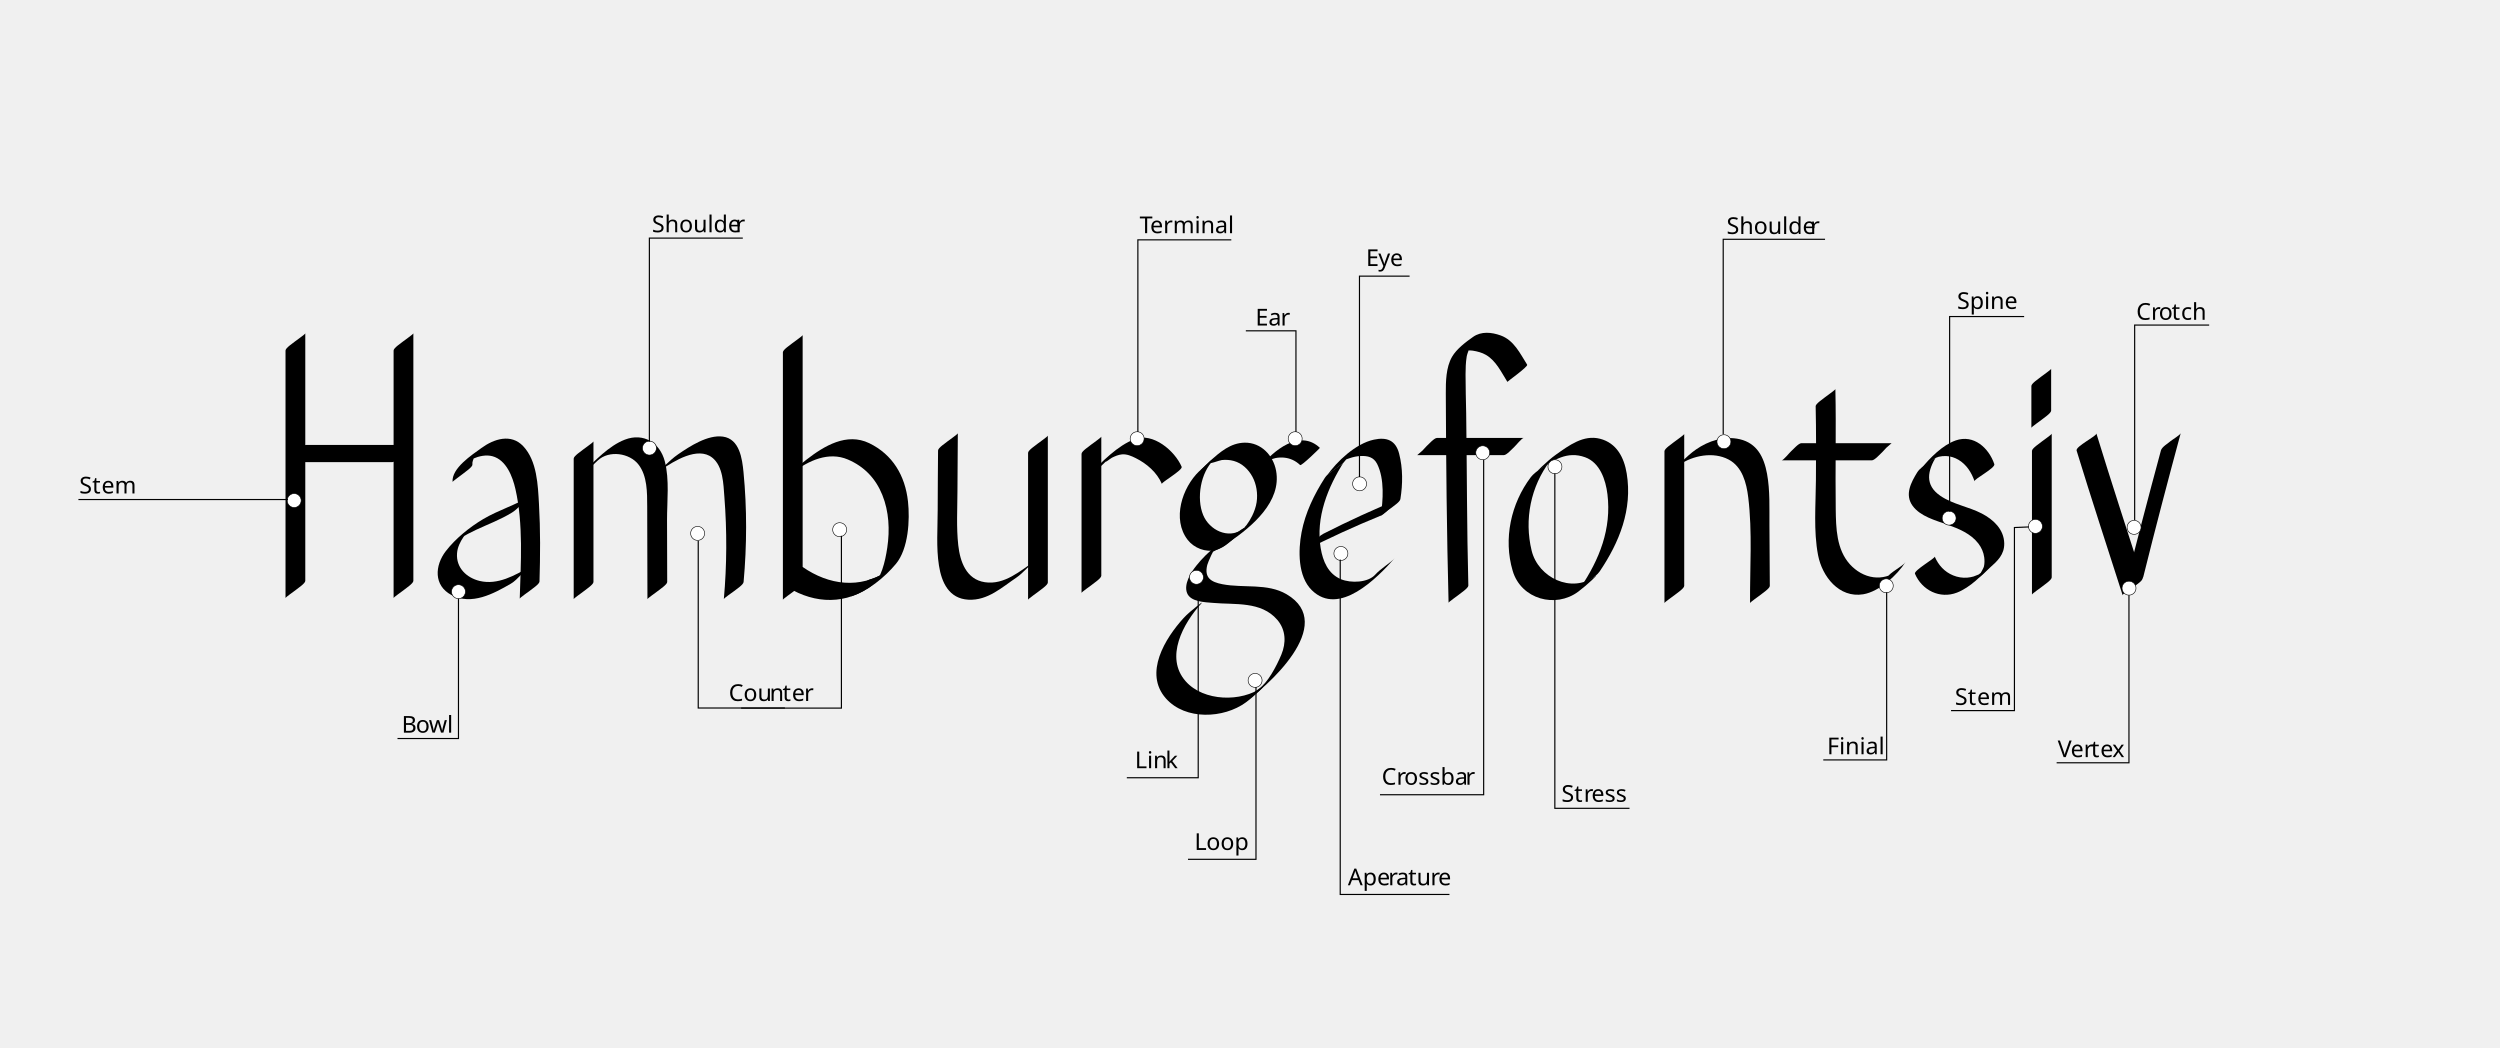
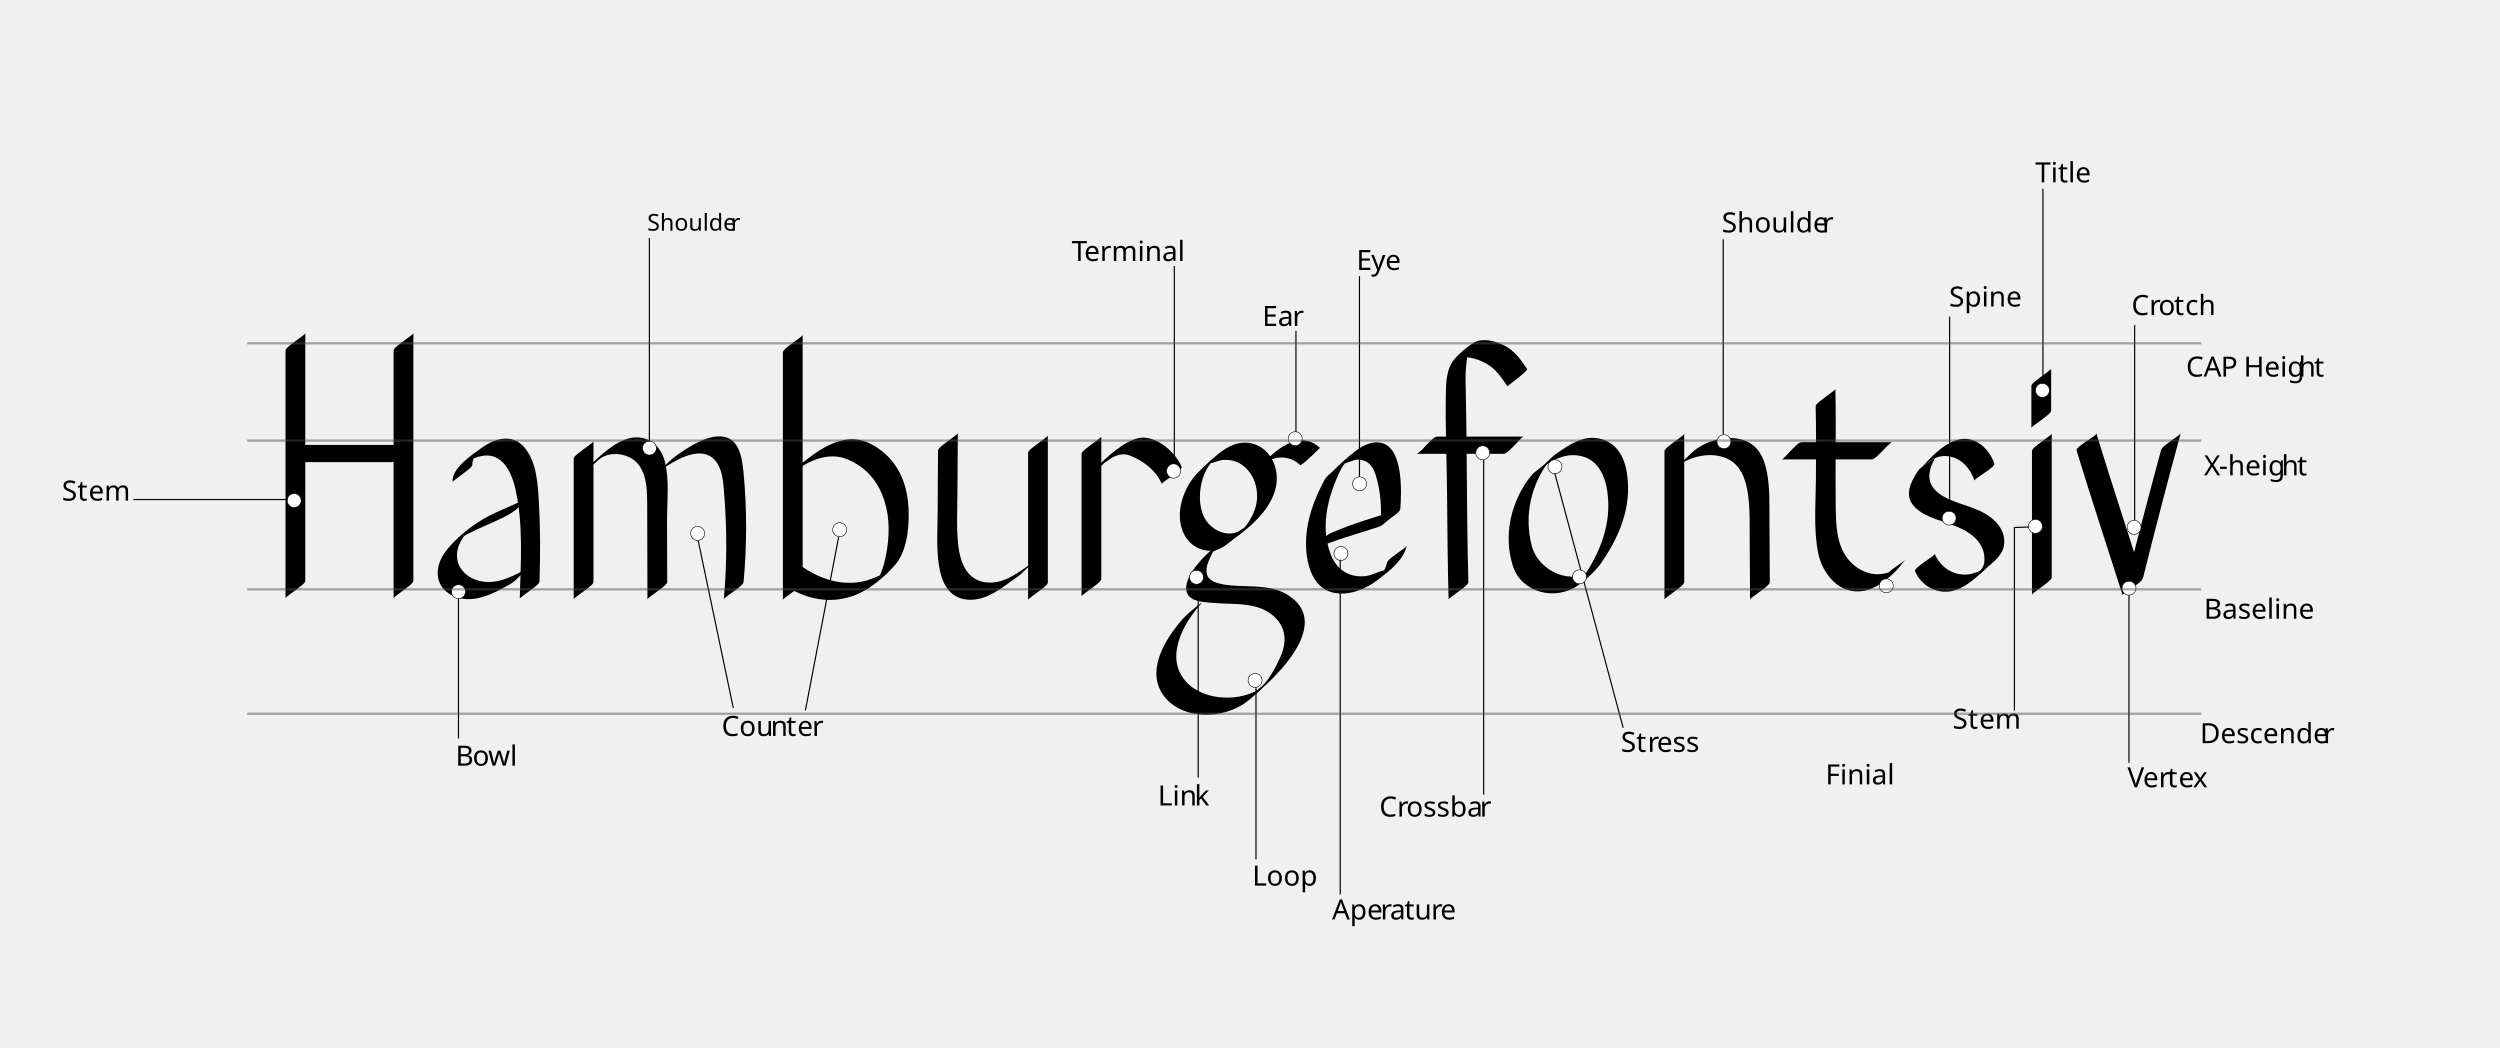
<svg xmlns="http://www.w3.org/2000/svg" viewBox="0 0 1074 450">
  <defs>
    <style>
      .cls-1 {
-         letter-spacing: -.01em;
-       }
- 
-       .cls-2 {
+         font-size: 10px;
+       }
+ 
+       .cls-1, .cls-2 {
        font-family: BasicSans-Regular, 'Basic Sans';
-         font-size: 10px;
      }

      .cls-3 {
        letter-spacing: -.02em;
      }

      .cls-4 {
        letter-spacing: 0em;
      }

      .cls-5 {
-         letter-spacing: -.02em;
+         letter-spacing: -.03em;
      }

      .cls-6 {
+         letter-spacing: 0em;
+       }
+ 
+       .cls-7 {
        fill: #fff;
        stroke-width: .25px;
      }

-       .cls-6, .cls-7 {
+       .cls-7, .cls-8, .cls-9 {
+         stroke-miterlimit: 10;
+       }
+ 
+       .cls-7, .cls-9 {
        stroke: #000;
-         stroke-miterlimit: 10;
      }

      .cls-8 {
+         opacity: .48;
+         stroke: #4d4d4d;
+       }
+ 
+       .cls-8, .cls-9 {
+         fill: none;
+       }
+ 
+       .cls-10 {
+         letter-spacing: -.09em;
+       }
+ 
+       .cls-11 {
+         letter-spacing: 0em;
+       }
+ 
+       .cls-12 {
        letter-spacing: -.03em;
      }

+       .cls-13 {
+         letter-spacing: 0em;
+       }
+ 
+       .cls-14 {
+         letter-spacing: -.06em;
+       }
+ 
+       .cls-15 {
+         letter-spacing: 0em;
+       }
+ 
+       .cls-16 {
+         letter-spacing: -.02em;
+       }
+ 
+       .cls-2 {
+         font-size: 12px;
+       }
+ 
+       .cls-17 {
+         letter-spacing: -.05em;
+       }
+ 
+       .cls-18 {
+         letter-spacing: -.02em;
+       }
+ 
+       .cls-19 {
+         letter-spacing: 0em;
+       }
+ 
+       .cls-20 {
+         letter-spacing: -.02em;
+       }
+ 
+       .cls-21 {
+         letter-spacing: -.02em;
+       }
+ 
+       .cls-22 {
+         letter-spacing: 0em;
+       }
+ 
+       .cls-23 {
+         letter-spacing: -.01em;
+       }
+ 
+       .cls-24 {
+         letter-spacing: -.02em;
+       }
+ 
+       .cls-25 {
+         letter-spacing: -.02em;
+       }
+ 
      .cls-9 {
-         letter-spacing: -.09em;
-       }
- 
-       .cls-10 {
-         letter-spacing: -.02em;
-       }
- 
-       .cls-11 {
-         letter-spacing: -.05em;
-       }
- 
-       .cls-12 {
-         letter-spacing: -.02em;
-       }
- 
-       .cls-13 {
-         letter-spacing: 0em;
-       }
- 
-       .cls-14 {
-         letter-spacing: -.02em;
-       }
- 
-       .cls-15 {
-         letter-spacing: 0em;
-       }
- 
-       .cls-16 {
-         letter-spacing: 0em;
-       }
- 
-       .cls-17 {
-         letter-spacing: 0em;
-       }
- 
-       .cls-7 {
-         fill: none;
        stroke-width: .5px;
      }
    </style>
  </defs>
  <g id="Layer_2" data-name="Layer 2">
    <g>
      <g>
        <path d="m122.66,150.59c0,35.44,0,70.89,0,106.33,0-.36,3.96-3.07,4.43-3.48.76-.66,4.06-2.77,4.06-3.9,0-35.44,0-70.89,0-106.33,0,.36-3.96,3.07-4.43,3.48-.76.66-4.06,2.77-4.06,3.9h0Z" />
        <path d="m122.91,198.52h45.68c1.21,0,3.56-2.72,4.43-3.48.65-.57,3.33-3.9,4.06-3.9h-45.68c-1.21,0-3.56,2.72-4.43,3.48-.65.57-3.33,3.9-4.06,3.9h0Z" />
        <path d="m169.09,150.59c0,35.44,0,70.89,0,106.33,0-.36,3.96-3.07,4.43-3.48.76-.66,4.06-2.77,4.06-3.9,0-35.44,0-70.89,0-106.33,0,.36-3.96,3.07-4.43,3.48-.76.66-4.06,2.77-4.06,3.9h0Z" />
      </g>
      <g>
        <path d="m202.94,199.67c-.14-1.58.48-2.19.88-3.68,1.43-1.92.54-1.21-2.68,2.12.67-.39,1.37-.75,2.08-1.06,2.55-1.1,5.61-1.8,8.36-1.05,5.95,1.63,8.63,8.76,9.85,14.11,3.43,15.07,2.3,31.76,1.85,47.08.01-.4,3.94-3.05,4.43-3.48.79-.69,4.03-2.73,4.06-3.9.33-11.05.41-22.14-.22-33.18-.47-8.18-.8-18.62-6.79-24.96-5.21-5.51-12.53-3.14-17.93.79-4.04,2.93-12.91,8.69-12.4,14.58-.02-.25,4.01-3.11,4.43-3.48.68-.59,4.15-2.89,4.06-3.9h0Z" />
        <path d="m228.1,212.94c-6.52,4.04-13.97,6.17-20.55,10.08-5.81,3.45-11.88,8.36-16.02,13.73-4.78,6.19-5.31,14.82,2.44,18.88,8.65,4.53,18-.54,25.53-4.9,2.88-1.67,5.99-6.02,8.09-7.23-6.44,3.72-13.79,7.92-21.5,6.08-5.67-1.35-10.19-5.7-9.75-11.81.1-1.43.41-2.55.97-3.86.49-1.11,1.08-2.17,1.77-3.17,1.12-1.33.95-1.35-.49-.09-1.74,1.26-1.63,1.23.34-.1.7-.43,1.41-.83,2.13-1.22,1.09-.59,2.21-1.13,3.34-1.66,5.24-2.46,10.67-4.45,15.61-7.51,2.84-1.76,6-5.93,8.09-7.23h0Z" />
      </g>
      <g>
        <path d="m246.46,197.02v60.38c0-.36,3.96-3.07,4.43-3.48.76-.66,4.06-2.77,4.06-3.9v-60.38c0,.36-3.96,3.07-4.43,3.48-.76.66-4.06,2.77-4.06,3.9h0Z" />
        <path d="m256.8,197.83c4.86-4.56,13.67-3.2,17.49,1.73s3.73,12.02,3.75,18.16c.04,13.23.06,26.45.1,39.68,0-.36,3.96-3.07,4.43-3.48.76-.66,4.06-2.77,4.06-3.9-.02-8.87-.05-17.74-.07-26.62-.02-8.12,1.11-17.33-.97-25.25s-9.11-12.39-17.17-9.27c-6.85,2.65-12.65,8.95-17.89,13.87-1.39,1.31-1.2,1.29.26.3,2.16-1.46,4.11-3.44,6-5.22h0Z" />
        <path d="m284.16,201.75c5.35-3.67,15.57-10.08,21.8-5.16,4.73,3.74,4.8,11.39,5.23,16.84,1.15,14.61,1.08,29.38-.23,43.97.04-.49,3.89-3.01,4.43-3.48.86-.74,3.95-2.66,4.06-3.9,1.41-15.63,1.48-31.54-.04-47.17-.56-5.77-1.69-14.29-8.83-15.28-6.5-.9-14.21,4.13-19.26,7.6-2.1,1.44-4.02,3.24-5.87,4.97-.39.36-2.95,2.77-1.27,1.61h0Z" />
      </g>
      <g>
        <path d="m336.33,151.34v106.33c0-.36,3.96-3.07,4.43-3.48.76-.66,4.06-2.77,4.06-3.9v-106.33c0,.36-3.96,3.07-4.43,3.48-.76.66-4.06,2.77-4.06,3.9h0Z" />
        <path d="m340.74,202.96c6.57-5.09,15.25-9.08,23.49-5.56,7.06,3.01,11.96,8.15,14.82,15.24s3.26,15,2.12,22.66c-.47,3.13-1.1,6.31-2.13,9.31-.19.55-1.48,3.82-1.63,3.63,2.09-1.73,2.17-2,.24-.81-1.24.63-2.54,1.12-3.89,1.48-1.55.46-3.23,2.44-4.43,3.48-.99.86-2.87,3.55-4.06,3.9,7.38-2.17,14.74-8.19,19.62-14.05,5.39-6.48,6.05-18.91,5.18-26.81-1.21-11.05-6.56-20.15-16.65-25.04-9.69-4.69-19.38,1.2-26.94,7.06-2.05,1.59-4.27,3.28-6,5.22-1.07,1.2-1.48,1.65.26.3h0Z" />
        <path d="m336.36,250.97c11.39,7.9,24.87,9.45,36.7,1.64,2.8-1.85,6.01-5.86,8.09-7.23-11.76,7.76-25.07,6-36.3-1.79-1.08-.75-8.08,7.66-8.49,7.38h0Z" />
      </g>
      <g>
        <path d="m402.99,193.52c-.06,8.54-.15,17.08-.16,25.63-.01,7.78-.67,16.07.54,23.78,1.14,7.31,4.32,14.25,12.64,14.7s14.47-5.35,20.71-9.55c2.78-1.87,6.02-5.84,8.09-7.23-6.48,4.36-13.28,10.54-21.71,9.27-7.98-1.2-10.64-8.81-11.43-15.9-.85-7.64-.37-15.61-.35-23.29.02-8.26.11-16.52.16-24.79,0,.37-3.95,3.06-4.43,3.48-.77.67-4.05,2.76-4.06,3.9h0Z" />
        <path d="m441.66,194.54v63.1c0-.36,3.96-3.07,4.43-3.48.76-.66,4.06-2.77,4.06-3.9v-63.1c0,.36-3.96,3.07-4.43,3.48-.76.66-4.06,2.77-4.06,3.9h0Z" />
      </g>
      <g>
-         <path d="m464.63,194.97v59.74c0-.36,3.96-3.07,4.43-3.48.76-.66,4.06-2.77,4.06-3.9v-59.74c0,.36-3.96,3.07-4.43,3.48-.76.66-4.06,2.77-4.06,3.9h0Z" />
+         <path d="m464.63,194.97v61.16c0-.36,3.96-3.07,4.43-3.48.76-.66,4.06-2.77,4.06-3.9v-61.16c0,.36-3.96,3.07-4.43,3.48-.76.66-4.06,2.77-4.06,3.9h0Z" />
        <path d="m475.41,197.9c-1.54,1.6,1.72-.98,2.29-1.27,1.32-.66,2.81-1.29,4.29-1.43,2.09-.19,4.09.7,5.92,1.61,4.75,2.37,9.13,6.15,11.24,11.09-.29-.68,9.1-5.97,8.49-7.38-2.94-6.85-12.31-14.83-20.13-11.89-7.41,2.78-14.25,9.84-19.62,15.43-1.5,1.56,1.61-.9,1.78-1.03,1.98-1.6,3.97-3.28,5.74-5.12h0Z" />
      </g>
      <g>
        <path d="m515.18,202.43c-7.29,7-11.82,20.64-4.94,29.51,2.73,3.51,7.7,5.46,12.07,4.35,4.13-1.04,7.59-4.96,10.61-7.72.31-.28,3.09-2.51,1.27-1.61-2.09,1.03-4.17,3.41-5.87,4.97l-.89.82c2.12-1.76,4.23-3.53,6.35-5.29-6.26,4.2-14.22.27-16.9-6.2-2.98-7.19-1.11-18.28,4.58-23.74,1.37-1.32,1.2-1.29-.26-.3-2.15,1.45-4.14,3.43-6,5.22h0Z" />
        <path d="m520.15,198.48c-1.53,1.34,3.76-.75,4.77-.85,1.7-.17,3.46-.07,5.11.39,3.54.98,6.27,3.6,8,6.77s2.38,7.26,1.82,10.96c-.31,2.03-1.03,4.03-1.93,5.87-.68,1.36-1.46,2.65-2.36,3.88-1.26,1.38-1.35,1.64-.28.76-2.1,1.43-4.02,3.25-5.87,4.97-.39.36-2.95,2.76-1.27,1.61,9.74-6.65,22.5-17.35,20.07-30.6-1.22-6.64-6.46-12.17-13.47-12.07-6.14.09-10.59,4.06-14.96,7.89-.46.4-3.72,3.95-4.06,3.9.91.14,3.93-3.04,4.43-3.48h0Z" />
        <path d="m533.31,227.67c-7.36,3.7-14.33,8.95-19.46,15.45-2.27,2.87-5.37,7.8-3.89,11.64s7.74,3.94,11.1,4.24c9.44.86,20.74-.81,27.67,7.29,3.71,4.33,3.85,9.89,1.73,14.96s-5.89,12.14-9.74,14.71c-2.79,1.86-6.02,5.84-8.09,7.23,11.96-7.99,42.06-35.01,20.09-47.9-8.26-4.85-18.47-2.56-27.52-4.3-5.01-.96-7.92-2.8-6.56-8.29.22-.87,3.02-7.92,4.29-7.57-.19-.05-6.25,4.39-1.4,1.67,1.21-.68,2.46-1.29,3.7-1.91,2.95-1.48,5.98-6.17,8.09-7.23h0Z" />
        <path d="m508.43,265.56c-7.82,8.6-17.19,23.6-7.54,34.5,8.37,9.45,24.84,8.63,34.3,1.71,2.06-1.51,4-3.23,5.87-4.97.38-.36,2.92-2.82,1.27-1.61-8.95,6.55-25.25,6.2-32.95-2.5-9.13-10.31-1-24.96,6.57-33.28,1.45-1.59-1.59.89-1.78,1.03-1.96,1.59-4.04,3.25-5.74,5.12h0Z" />
        <path d="m549.59,193.67c-.08.1-7.14,4.94-4.27,3.96.92-.31,1.68-.65,2.62-.84,1.26-.25,2.55-.32,3.83-.18,2.6.28,4.89,1.38,6.77,3.18.55.52,8.55-7.33,8.49-7.38-8.73-8.31-19.95,1.21-25.73,8.27-.08.1,2.7-1.9,3.19-2.32,1.73-1.46,3.65-2.93,5.09-4.69h0Z" />
      </g>
      <g>
-         <path d="m569.16,205.27c-4.61,7.18-8.41,14.99-10.01,23.43-1.46,7.71-1.67,18.87,4.4,24.84,11.7,11.51,28.05-5.19,35.58-13.71-1.67,1.89-6.04,4.47-8.29,7-3.13,3.54-10.52,3.76-14.76,2-5.54-2.31-7.77-7.76-8.71-13.32-2.23-13.19,3.08-26.33,10.09-37.24-1.26,1.97-6.5,4.22-8.29,7h0Z" />
-         <path d="m578.19,197.55c1.36-1.77,1.09-1.67-.83.3.78-.44,1.61-.78,2.47-1.02,1.51-.52,2.99-.84,4.6-.92,3.16-.15,5.72.45,7.21,3.44,3.19,6.39,2.56,15.64,1.48,22.43.09-.59,3.83-2.95,4.43-3.48.93-.81,3.85-2.58,4.06-3.9,1.03-6.45,1.1-13.17-.55-19.54-1.48-5.71-5.29-7.19-10.86-5.98-7.79,1.69-15.88,9.28-20.3,15.66,1.36-1.96,6.39-4.26,8.29-7h0Z" />
-         <path d="m560.43,236.53c10.68-5.45,21.56-10.44,32.66-14.97,3-1.23,6-6.38,8.09-7.23-11.09,4.54-21.98,9.53-32.66,14.97-2.94,1.5-5.98,6.15-8.09,7.23h0Z" />
-       </g>
-       <g>
-         <path d="m656.07,156.68c-3.05-4.83-5.66-10.51-11.41-12.58-3.9-1.4-8.3-1.83-11.78.6-3.14,2.2-7.15,5.22-9.09,8.6-2.61,4.55-2.69,10.62-2.67,15.69.11,29.97.41,59.99,1.19,89.95,0-.33,3.97-3.08,4.43-3.48.74-.64,4.09-2.81,4.06-3.9-.65-24.67-.58-49.36-.93-74.04-.08-5.54-.29-11.1-.27-16.64.01-2.55.08-5.13.48-7.65.27-1.7,1.65-4.17,1.51-5.77.87-2.08-.28-1.1-3.45,2.95l1.15-.07c1,.32,2.35.13,3.41.3,1.96.32,3.95.82,5.68,1.83,4.36,2.54,6.6,7.48,9.19,11.58-.08-.13,9.02-6.55,8.49-7.38h0Z" />
-         <path d="m611.62,195.52c7.17,0,14.34,0,21.51,0l8.49-7.38c-8.1,0-16.2,0-24.29,0-1.21,0-3.56,2.72-4.43,3.48-.65.57-3.33,3.9-4.06,3.9h37.23c1.21,0,3.56-2.72,4.43-3.48.65-.57,3.33-3.9,4.06-3.9h-37.23l-8.49,7.38c8.1,0,16.2,0,24.29,0,1.21,0,3.56-2.72,4.43-3.48.65-.57,3.33-3.9,4.06-3.9-7.17,0-14.34,0-21.51,0-1.21,0-3.56,2.72-4.43,3.48-.65.57-3.33,3.9-4.06,3.9h0Z" />
-       </g>
-       <g>
-         <path d="m657.62,205.02c-8.53,11.31-11.85,26.49-7.76,40.25,3.62,12.17,18.43,16.21,28.2,8.87,2.05-1.54,4-3.23,5.87-4.97.38-.36,2.9-2.84,1.27-1.61-10.06,7.56-24.39.54-27.2-10.98-3.27-13.42-.4-27.56,7.9-38.56-1.47,1.94-6.26,4.32-8.29,7h0Z" />
-         <path d="m661.22,201.95c6.2-4.41,12.1-8.28,19.75-5.51,6.37,2.3,8.84,9.73,9.59,15.91,1.8,14.83-3.42,27.98-11.65,40.17,1.33-1.97,6.42-4.25,8.29-7,8.53-12.62,14.15-26.67,11.64-42.08-1.13-6.96-4.37-13.12-11.46-14.95s-13.35,2.85-19.01,6.87c-2.08,1.48-4.01,3.24-5.87,4.97-.39.36-2.93,2.8-1.27,1.61h0Z" />
-       </g>
-       <g>
-         <path d="m715.05,193.84v65.23c0-.36,3.96-3.07,4.43-3.48.76-.66,4.06-2.77,4.06-3.9v-65.23c0,.36-3.96,3.07-4.43,3.48-.76.66-4.06,2.77-4.06,3.9h0Z" />
-         <path d="m721.44,199.7c5.85-4.06,14.61-5.75,21.16-2.29,5.93,3.13,7.68,10.09,8.44,16.24,1.83,14.88.68,30.47.78,45.43,0-.35,3.96-3.07,4.43-3.48.76-.66,4.07-2.78,4.06-3.9-.06-8.69-.11-17.39-.16-26.08-.05-7.33.29-14.84-1.03-22.08s-4.37-13.14-11.71-14.85c-6.61-1.54-13.41.66-18.83,4.42-2.09,1.45-4.01,3.24-5.87,4.97-.39.36-2.95,2.78-1.27,1.61h0Z" />
-       </g>
-       <g>
-         <path d="m780.01,174.56c.23,10.56.19,21.11.11,31.67-.07,10.55-1.07,21.87.92,32.27,1.76,9.16,9.04,18.53,19.42,16.8,6.84-1.14,14.57-8.17,18.16-13.86-1.24,1.97-6.52,4.21-8.29,7-1.81,2.6-.65,1.83,3.48-2.32-1.1.67-2.28,1.17-3.54,1.5-1.74.47-3.58.6-5.37.37-3.94-.49-7.54-2.65-10.18-5.56-5.8-6.43-5.98-15.6-6.09-23.77-.23-17.17.22-34.33-.15-51.5,0,.33-3.97,3.08-4.43,3.48-.74.64-4.08,2.8-4.06,3.9h0Z" />
-         <path d="m768.38,197.77c11.92,0,23.84,0,35.76,0,1.21,0,3.56-2.72,4.43-3.48.65-.57,3.33-3.9,4.06-3.9-12.92,0-25.83,0-38.75,0-1.21,0-3.56,2.72-4.43,3.48-.65.57-3.33,3.9-4.06,3.9,12.92,0,25.83,0,38.75,0l8.49-7.38c-11.92,0-23.84,0-35.76,0-1.21,0-3.56,2.72-4.43,3.48-.65.57-3.33,3.9-4.06,3.9h0Z" />
-       </g>
-       <g>
-         <path d="m823.69,202.84c-2.71,4.4-5.53,9.65-2.03,14.46,3.31,4.55,9.8,6.24,14.81,8.04s10.13,3.86,13.43,8.14c1.35,1.75,2.25,3.81,2.53,6.01.16,1.23.15,2.57-.11,3.79-.28,1.31-2.83,4.59-.14,2.21-.43.38-3.11,2.75-2.74,2.84.85.21,4.82-3.92,5.35-4.39,3.36-2.97,6.33-5.7,6.23-10.54-.13-5.97-4.63-10.18-9.6-12.77-5.72-2.98-12.4-3.93-17.79-7.59-6.91-4.69-5.58-10.81-1.65-17.19-1.22,1.97-6.55,4.2-8.29,7h0Z" />
-         <path d="m822.67,246.49c3.02,7.08,10.67,10.95,18.06,8.09,5.51-2.13,11.12-7.53,14.7-12.13-1.5,1.94-6.22,4.35-8.29,7l3.03-2.7-2.36.92c-.87.25-1.79.41-2.69.49-2.06.16-4.12-.18-6.03-.96-3.73-1.52-6.37-4.43-7.93-8.09.29.68-9.1,5.96-8.49,7.38h0Z" />
-         <path d="m833.64,194.33l-2.99,2.7,2.25-.81c1.05-.25,2.11-.35,3.18-.3,1.85.08,3.64.64,5.24,1.58,3.49,2.06,5.66,5.5,6.95,9.26-.33-.95,9.07-5.69,8.49-7.38-2.39-6.98-8.85-12.88-16.61-10.16-5.6,1.96-11.18,7.59-14.79,12.12-.09.11,2.71-1.91,3.19-2.32,1.72-1.45,3.68-2.92,5.09-4.69h0Z" />
+         <path d="m569.14,205.95c-4.46,8.19-7.87,17.19-8.07,26.62-.18,8.33,2.15,19.87,11.63,22.02,6.65,1.5,13.9-1.43,19.13-5.43s10.96-8.3,12.51-14.72c-.17.71-3.75,2.88-4.43,3.48-1.02.89-3.72,2.5-4.06,3.9-.4,1.66-1.07,2.92-1.79,4.44-1.66,2.13-.85,1.46,2.45-2.01l-1.22.65c-3.2.48-5.91,2.44-9.31,2.66-6.74.44-11.73-2.93-14.21-9.18-5.24-13.2-.59-27.95,5.87-39.81-.6,1.1-3.41,2.59-4.43,3.48-1.3,1.13-3.22,2.36-4.06,3.9h0Z" />
+         <path d="m576.67,200.53c.6-.83,1.28-1.63,1.85-2.48,2.18-3.25-1.04,1.56-1.8,1.21.67.31,4.99-1.86,6.45-1.84,4.28.06,6.49,2.52,7.75,6.41,2.26,6.97,2.73,14.96,2.16,22.23.04-.47,3.9-3.02,4.43-3.48.84-.73,3.97-2.67,4.06-3.9.59-7.63,1.37-27.85-9.38-28.6-4.82-.34-8.75,2.68-12.25,5.58-4.31,3.57-8.27,7.33-11.56,11.87,1.41-1.95,6.33-4.29,8.29-7h0Z" />
+         <path d="m563.4,236.36c9.39-4.24,19.26-6.85,29.02-10.07,1.58-.52,3.2-2.41,4.43-3.48,1.04-.9,2.83-3.49,4.06-3.9-9.89,3.26-19.9,5.92-29.42,10.22-2.98,1.35-5.99,6.28-8.09,7.23h0Z" />
+       </g>
+       <g>
+         <path d="m656.07,158.56c-2.85-4.25-5.62-8.23-10.43-10.43-3.69-1.68-8.76-3.1-12.49-.88-3.03,1.8-6.67,4.9-8.84,7.71-2.85,3.7-3.09,9.4-3.17,13.84-.28,14.49.4,29.07.52,43.57s.25,30.08.66,45.11c0-.33,3.97-3.08,4.43-3.48.74-.64,4.09-2.81,4.06-3.9-.49-17.99-.58-35.99-.73-53.99-.08-8.92-.17-17.84-.35-26.76-.08-4.03-.3-8.1.12-12.12.18-1.72.77-7.32,1.56-8.05l-6.35,5.29c3.8-2.22,9.49-.39,13.08,1.51,4.27,2.26,6.82,6.05,9.43,9.95-.03-.04,8.98-6.65,8.49-7.38h0Z" />
+         <path d="m611.62,194.94c7.17,0,14.34,0,21.51,0l8.49-7.38c-8.1,0-16.2,0-24.29,0-1.21,0-3.56,2.72-4.43,3.48-.65.57-3.33,3.9-4.06,3.9h37.23c1.21,0,3.56-2.72,4.43-3.48.65-.57,3.33-3.9,4.06-3.9h-37.23l-8.49,7.38c8.1,0,16.2,0,24.29,0,1.21,0,3.56-2.72,4.43-3.48.65-.57,3.33-3.9,4.06-3.9-7.17,0-14.34,0-21.51,0-1.21,0-3.56,2.72-4.43,3.48-.65.57-3.33,3.9-4.06,3.9h0Z" />
+       </g>
+       <g>
+         <path d="m657.62,204.56c-8.46,10.7-11.95,25.38-7.68,38.59,3.83,11.84,18.63,15.03,28.12,8.23,2.08-1.49,4.01-3.24,5.87-4.97.39-.36,2.93-2.8,1.27-1.61-9.76,6.99-24.21.93-27.16-10.36-3.37-12.9-.37-26.48,7.86-36.88-1.53,1.93-6.2,4.36-8.29,7h0Z" />
+         <path d="m660.74,201.94c6.2-4.21,11.98-8.03,19.63-5.7,6.35,1.93,9.17,8.44,10.09,14.58,2.17,14.46-3.3,27.36-11.56,39.02,1.39-1.96,6.36-4.28,8.29-7,8.32-11.76,13.96-24.8,11.76-39.4-1.03-6.84-4.13-12.89-11.02-14.81-7.31-2.03-13.23,2.1-19.1,6.08-2.78,1.88-6.02,5.82-8.09,7.23h0Z" />
+       </g>
+       <g>
+         <path d="m715.05,193.84v63.65c0-.36,3.96-3.07,4.43-3.48.76-.66,4.06-2.77,4.06-3.9v-63.65c0,.36-3.96,3.07-4.43,3.48-.76.66-4.06,2.77-4.06,3.9h0Z" />
+         <path d="m720.97,199.87c5.77-3.9,13.77-5.8,20.46-3.08,6.24,2.54,8.48,8.86,9.43,15.04,1.04,6.77.76,13.73.81,20.55.05,8.37.1,16.74.16,25.11,0-.35,3.96-3.07,4.43-3.48.76-.66,4.07-2.78,4.06-3.9-.06-8.92-.11-17.84-.17-26.75-.04-6.72.22-13.6-1.02-20.23s-3.92-12.12-10.44-14.15-14.05-.11-19.63,3.67c-2.78,1.88-6.02,5.83-8.09,7.23h0Z" />
+       </g>
+       <g>
+         <path d="m780.01,174.56c.23,10.37.19,20.74.11,31.11-.07,10.36-1.07,21.5.92,31.71,1.78,9.13,9.16,18.19,19.42,16.5,6.85-1.12,14.52-8.08,18.16-13.74-1.27,1.97-6.5,4.22-8.29,7-1.83,2.59-.66,1.79,3.48-2.4-1.11.66-2.29,1.15-3.54,1.48-1.75.46-3.58.59-5.37.37-3.92-.48-7.53-2.59-10.18-5.47-5.78-6.29-5.98-15.3-6.09-23.35-.23-16.87.22-33.73-.15-50.59,0,.33-3.97,3.08-4.43,3.48-.74.64-4.08,2.8-4.06,3.9h0Z" />
+         <path d="m768.38,197.36c11.92,0,23.84,0,35.76,0,1.21,0,3.56-2.72,4.43-3.48.65-.57,3.33-3.9,4.06-3.9-12.92,0-25.83,0-38.75,0-1.21,0-3.56,2.72-4.43,3.48-.65.57-3.33,3.9-4.06,3.9,12.92,0,25.83,0,38.75,0l8.49-7.38c-11.92,0-23.84,0-35.76,0-1.21,0-3.56,2.72-4.43,3.48-.65.57-3.33,3.9-4.06,3.9h0Z" />
+       </g>
+       <g>
+         <path d="m823.69,202.69c-2.85,4.54-5.7,9.99-1.51,14.71,3.76,4.24,9.95,5.72,15.07,7.56,4.61,1.65,9.54,3.7,12.65,7.69,1.48,1.9,2.39,4.1,2.58,6.51.08,1.02.06,2.07-.16,3.08-.48,2.21-3.49,4.98.99,1.1-.47.4-3.72,3.96-4.06,3.9.91.14,3.93-3.04,4.43-3.48,3.26-2.82,6.89-5.51,7.31-10.12.53-5.81-3.51-10.3-8.24-13.02-5.56-3.2-12.11-4.14-17.7-7.28-7.81-4.4-7.56-10.49-3.06-17.65-1.24,1.97-6.53,4.21-8.29,7h0Z" />
+         <path d="m822.67,245.37c3.06,7.02,10.75,10.68,18.06,7.91,5.52-2.09,11.08-7.46,14.7-12.02-1.53,1.93-6.19,4.37-8.29,7l4.23-3.46-1.2.66c-1.61.49-2.75,1.08-4.37,1.28-2.05.26-4.12.07-6.08-.6-3.98-1.36-6.91-4.36-8.56-8.16.29.65-9.1,5.99-8.49,7.38h0Z" />
+         <path d="m833.64,194.2l-4.16,3.42c.71-.46,1.48-.8,2.29-1.02,1.03-.36,1.95-.6,3.03-.67,2.1-.15,4.1.29,5.98,1.25,3.76,1.92,6.12,5.44,7.49,9.33-.33-.93,9.07-5.72,8.49-7.38-2.43-6.94-8.94-12.57-16.61-9.94-5.61,1.92-11.14,7.52-14.79,12.01,1.56-1.92,6.16-4.39,8.29-7h0Z" />
      </g>
      <g>
        <path d="m872.68,165.82v17.97c0-.36,3.96-3.07,4.43-3.48.76-.66,4.06-2.77,4.06-3.9v-17.97c0,.36-3.96,3.07-4.43,3.48-.76.66-4.06,2.77-4.06,3.9h0Z" />
        <path d="m872.93,193.71c0,20.57,0,41.14,0,61.72,0-.36,3.96-3.07,4.43-3.48.76-.66,4.06-2.77,4.06-3.9,0-20.57,0-41.14,0-61.72,0,.36-3.96,3.07-4.43,3.48-.76.66-4.06,2.77-4.06,3.9h0Z" />
      </g>
      <g>
        <path d="m892.11,193.58c6.37,20.8,13.16,41.46,19.79,62.17-.33-1.03,9.06-5.61,8.49-7.38-6.63-20.71-13.42-41.37-19.79-62.17.33,1.08-9.05,5.57-8.49,7.38h0Z" />
        <path d="m928.35,193.46c-5.54,20.5-10.94,41.05-16.06,61.66.18-.72,3.74-2.88,4.43-3.48,1.03-.89,3.71-2.49,4.06-3.9,5.12-20.61,10.52-41.16,16.06-61.66-.2.76-3.71,2.86-4.43,3.48-1.05.91-3.67,2.47-4.06,3.9h0Z" />
      </g>
    </g>
  </g>
  <g id="Layer_3" data-name="Layer 3">
-     <circle class="cls-6" cx="488.52" cy="188.47" r="3" />
-     <circle class="cls-6" cx="196.96" cy="254.18" r="3" />
-     <circle class="cls-6" cx="279" cy="192.5" r="3" />
-     <circle class="cls-6" cx="360.72" cy="227.55" r="3" />
-     <circle class="cls-6" cx="514" cy="248" r="3" />
-     <circle class="cls-6" cx="584.08" cy="207.85" r="3" />
-     <circle class="cls-6" cx="576.05" cy="237.77" r="3" />
-     <circle class="cls-6" cx="668" cy="200.5" r="3" />
-     <circle class="cls-6" cx="740.6" cy="189.76" r="3" />
-     <circle class="cls-6" cx="810.34" cy="251.65" r="3" />
-     <circle class="cls-6" cx="837.34" cy="222.59" r="3" />
-     <circle class="cls-6" cx="914.62" cy="252.67" r="3" />
-     <circle class="cls-6" cx="916.81" cy="226.56" r="3" />
-     <circle class="cls-6" cx="539.19" cy="292.29" r="3" />
-     <circle class="cls-6" cx="299.7" cy="229.14" r="3" />
-     <circle class="cls-6" cx="636.98" cy="194.5" r="3" />
-     <circle class="cls-6" cx="126.38" cy="215.03" r="3" />
-     <line class="cls-7" x1="123.69" y1="214.6" x2="33.69" y2="214.6" />
-     <text class="cls-2" transform="translate(34.05 211.99)">
+     <ellipse class="cls-7" cx="504.18" cy="202.34" rx="3" ry="3.09" />
+     <circle class="cls-7" cx="196.96" cy="254.18" r="3" />
+     <circle class="cls-7" cx="279" cy="192.5" r="3" />
+     <circle class="cls-7" cx="360.72" cy="227.55" r="3" />
+     <circle class="cls-7" cx="514" cy="248" r="3" />
+     <circle class="cls-7" cx="584.08" cy="207.85" r="3" />
+     <circle class="cls-7" cx="576.05" cy="237.77" r="3" />
+     <circle class="cls-7" cx="668" cy="200.5" r="3" />
+     <circle class="cls-7" cx="740.6" cy="189.76" r="3" />
+     <circle class="cls-7" cx="810.34" cy="251.65" r="3" />
+     <circle class="cls-7" cx="837.34" cy="222.59" r="3" />
+     <circle class="cls-7" cx="914.62" cy="252.67" r="3" />
+     <circle class="cls-7" cx="916.81" cy="226.56" r="3" />
+     <circle class="cls-7" cx="539.19" cy="292.29" r="3" />
+     <circle class="cls-7" cx="299.7" cy="229.14" r="3" />
+     <circle class="cls-7" cx="636.98" cy="194.5" r="3" />
+     <circle class="cls-7" cx="126.38" cy="215.03" r="3" />
+     <line class="cls-9" x1="123.69" y1="214.6" x2="57.32" y2="214.6" />
+     <text class="cls-2" transform="translate(26.56 215.05)">
      <tspan x="0" y="0">S</tspan>
-       <tspan class="cls-4" x="5.56" y="0">t</tspan>
-       <tspan x="9.53" y="0">em</tspan>
-     </text>
-     <text class="cls-2" transform="translate(741.72 100.52)">
+       <tspan class="cls-15" x="6.67" y="0">t</tspan>
+       <tspan x="11.44" y="0">em</tspan>
+     </text>
+     <text class="cls-2" transform="translate(739.67 99.84)">
      <tspan x="0" y="0">Shoulde</tspan>
-       <tspan class="cls-8" x="35.94" y="0">r</tspan>
-     </text>
-     <text class="cls-2" transform="translate(670.78 344.46)">
+       <tspan class="cls-20" x="43.13" y="0">r</tspan>
+     </text>
+     <text class="cls-2" transform="translate(696.31 323.01)">
      <tspan x="0" y="0">St</tspan>
-       <tspan class="cls-10" x="9.6" y="0">r</tspan>
-       <tspan x="12.89" y="0">ess</tspan>
-     </text>
-     <text class="cls-2" transform="translate(539.34 139.84)">
+       <tspan class="cls-18" x="11.52" y="0">r</tspan>
+       <tspan x="15.47" y="0">ess</tspan>
+     </text>
+     <text class="cls-2" transform="translate(542.28 140.02)">
      <tspan x="0" y="0">Ea</tspan>
-       <tspan class="cls-14" x="10.8" y="0">r</tspan>
-     </text>
-     <text class="cls-2" transform="translate(513.14 365.14)">
-       <tspan class="cls-17" x="0" y="0">L</tspan>
-       <tspan class="cls-15" x="5.08" y="0">oop</tspan>
-     </text>
-     <text class="cls-2" transform="translate(487.55 330.03)">
+       <tspan class="cls-20" x="12.96" y="0">r</tspan>
+     </text>
+     <text class="cls-2" transform="translate(537.99 380.45)">
+       <tspan class="cls-6" x="0" y="0">L</tspan>
+       <tspan class="cls-22" x="6.1" y="0">oop</tspan>
+     </text>
+     <text class="cls-2" transform="translate(497.42 346.03)">
      <tspan x="0" y="0">Lin</tspan>
-       <tspan class="cls-10" x="13.13" y="0">k</tspan>
-     </text>
-     <polyline class="cls-7" points="488.83 185.54 488.83 103.04 528.97 103.04" />
-     <circle class="cls-6" cx="556.41" cy="188.47" r="3" />
-     <polyline class="cls-7" points="556.74 185.54 556.74 142.12 535.21 142.12" />
-     <text class="cls-2" transform="translate(586.84 114.28)">
-       <tspan class="cls-5" x="0" y="0">E</tspan>
-       <tspan class="cls-3" x="5.27" y="0">y</tspan>
-       <tspan class="cls-15" x="10.29" y="0">e</tspan>
-     </text>
-     <polyline class="cls-7" points="584.03 204.94 584.03 118.63 605.56 118.63" />
-     <polyline class="cls-7" points="740.29 186.56 740.29 102.8 784.04 102.8" />
-     <text class="cls-2" transform="translate(840.73 132.72)">
+       <tspan class="cls-3" x="15.76" y="0">k</tspan>
+     </text>
+     <line class="cls-9" x1="504.49" y1="199.32" x2="504.49" y2="114.27" />
+     <circle class="cls-7" cx="556.41" cy="188.47" r="3" />
+     <line class="cls-9" x1="556.74" y1="185.54" x2="556.74" y2="142.12" />
+     <text class="cls-2" transform="translate(582.75 115.98)">
+       <tspan class="cls-16" x="0" y="0">E</tspan>
+       <tspan class="cls-21" x="6.32" y="0">y</tspan>
+       <tspan class="cls-22" x="12.35" y="0">e</tspan>
+     </text>
+     <line class="cls-9" x1="584.03" y1="204.94" x2="584.03" y2="118.63" />
+     <line class="cls-9" x1="740.29" y1="186.56" x2="740.29" y2="102.8" />
+     <text class="cls-2" transform="translate(837.32 131.7)">
      <tspan x="0" y="0">Spine</tspan>
    </text>
-     <polyline class="cls-7" points="837.56 219.75 837.56 135.99 869.57 135.99" />
-     <text class="cls-2" transform="translate(917.72 137.38)">
+     <line class="cls-9" x1="837.56" y1="219.75" x2="837.56" y2="135.99" />
+     <circle class="cls-7" cx="877.43" cy="167.69" r="3" />
+     <text class="cls-2" transform="translate(874.34 78.34)">
+       <tspan x="0" y="0">Title</tspan>
+     </text>
+     <line class="cls-9" x1="877.65" y1="164.86" x2="877.65" y2="81.1" />
+     <text class="cls-2" transform="translate(915.67 135.34)">
      <tspan x="0" y="0">C</tspan>
-       <tspan class="cls-10" x="6.37" y="0">r</tspan>
-       <tspan class="cls-17" x="9.66" y="0">o</tspan>
-       <tspan class="cls-13" x="15.24" y="0">t</tspan>
-       <tspan x="19.21" y="0">ch</tspan>
-     </text>
-     <polyline class="cls-7" points="917.05 223.41 917.05 139.65 949.06 139.65" />
-     <polyline class="cls-7" points="278.97 189.74 278.97 102.29 319.11 102.29" />
-     <polyline class="cls-7" points="196.96 257.18 196.96 317.27 170.77 317.27" />
-     <polyline class="cls-7" points="514.75 252.07 514.75 334.12 484.08 334.12" />
-     <text class="cls-2" transform="translate(172.55 314.75)">
+       <tspan class="cls-18" x="7.64" y="0">r</tspan>
+       <tspan class="cls-23" x="11.59" y="0">o</tspan>
+       <tspan class="cls-15" x="18.29" y="0">t</tspan>
+       <tspan x="23.05" y="0">ch</tspan>
+     </text>
+     <text class="cls-2" transform="translate(939.11 161.79)">
+       <tspan class="cls-19" x="0" y="0">C</tspan>
+       <tspan x="7.57" y="0">A</tspan>
+       <tspan class="cls-5" x="14.95" y="0">P</tspan>
+       <tspan class="cls-11" x="21.65" y="0" xml:space="preserve"> Heig</tspan>
+       <tspan class="cls-13" x="48.36" y="0">h</tspan>
+       <tspan class="cls-11" x="55.03" y="0">t</tspan>
+     </text>
+     <text class="cls-2" transform="translate(946.82 204.21)">
+       <tspan class="cls-14" x="0" y="0">X</tspan>
+       <tspan x="6.4" y="0">-heig</tspan>
+       <tspan class="cls-13" x="33.34" y="0">h</tspan>
+       <tspan x="40.01" y="0">t</tspan>
+     </text>
+     <text class="cls-2" transform="translate(946.82 265.82)">
+       <tspan x="0" y="0">Baseline</tspan>
+     </text>
+     <text class="cls-2" transform="translate(945.12 319.27)">
+       <tspan x="0" y="0">Descende</tspan>
+       <tspan class="cls-20" x="52.93" y="0">r</tspan>
+       <tspan x="56.77" y="0"> </tspan>
+     </text>
+     <line class="cls-9" x1="917.05" y1="223.41" x2="917.05" y2="139.65" />
+     <line class="cls-9" x1="278.97" y1="189.74" x2="278.97" y2="102.29" />
+     <line class="cls-9" x1="196.96" y1="257.18" x2="196.96" y2="317.27" />
+     <line class="cls-9" x1="514.75" y1="252.07" x2="514.75" y2="334.12" />
+     <text class="cls-2" transform="translate(195.7 328.92)">
      <tspan x="0" y="0">B</tspan>
-       <tspan class="cls-16" x="6.08" y="0">o</tspan>
-       <tspan x="11.67" y="0">wl</tspan>
-     </text>
-     <text class="cls-2" transform="translate(313.05 301.14)">
+       <tspan class="cls-13" x="7.3" y="0">o</tspan>
+       <tspan x="14" y="0">wl</tspan>
+     </text>
+     <text class="cls-2" transform="translate(309.99 316.17)">
      <tspan x="0" y="0">Cou</tspan>
-       <tspan class="cls-16" x="17.58" y="0">n</tspan>
-       <tspan class="cls-13" x="23.13" y="0">t</tspan>
-       <tspan x="27.1" y="0">e</tspan>
-       <tspan class="cls-8" x="32.41" y="0">r</tspan>
-     </text>
-     <text class="cls-2" transform="translate(593.57 337.13)">
+       <tspan class="cls-13" x="21.1" y="0">n</tspan>
+       <tspan class="cls-15" x="27.76" y="0">t</tspan>
+       <tspan x="32.52" y="0">e</tspan>
+       <tspan class="cls-20" x="38.89" y="0">r</tspan>
+     </text>
+     <text class="cls-2" transform="translate(592.55 350.8)">
      <tspan x="0" y="0">C</tspan>
-       <tspan class="cls-3" x="6.37" y="0">r</tspan>
-       <tspan class="cls-15" x="9.66" y="0">ossba</tspan>
-       <tspan class="cls-8" x="36.01" y="0">r</tspan>
-     </text>
-     <text class="cls-2" transform="translate(579.04 380.31)">
+       <tspan class="cls-18" x="7.64" y="0">r</tspan>
+       <tspan x="11.59" y="0">ossba</tspan>
+       <tspan class="cls-20" x="43.21" y="0">r</tspan>
+     </text>
+     <text class="cls-2" transform="translate(572.23 395)">
      <tspan x="0" y="0">Ape</tspan>
-       <tspan class="cls-16" x="17.37" y="0">r</tspan>
-       <tspan class="cls-1" x="20.73" y="0">a</tspan>
-       <tspan x="25.92" y="0">tu</tspan>
-       <tspan class="cls-10" x="35.49" y="0">r</tspan>
-       <tspan x="38.78" y="0">e</tspan>
-     </text>
-     <text class="cls-2" transform="translate(489.59 100.17)">
-       <tspan class="cls-9" x="0" y="0">T</tspan>
-       <tspan x="4.48" y="0">erminal</tspan>
-     </text>
-     <text class="cls-2" transform="translate(280.06 99.77)">
+       <tspan class="cls-13" x="20.84" y="0">r</tspan>
+       <tspan class="cls-24" x="24.88" y="0">a</tspan>
+       <tspan x="31.1" y="0">tu</tspan>
+       <tspan class="cls-21" x="42.59" y="0">r</tspan>
+       <tspan x="46.54" y="0">e</tspan>
+     </text>
+     <text class="cls-2" transform="translate(460.38 112.13)">
+       <tspan class="cls-10" x="0" y="0">T</tspan>
+       <tspan x="5.38" y="0">erminal</tspan>
+     </text>
+     <text class="cls-1" transform="translate(278.02 99.09)">
      <tspan x="0" y="0">Shoulde</tspan>
-       <tspan class="cls-8" x="35.94" y="0">r</tspan>
-     </text>
-     <polyline class="cls-7" points="299.96 232.34 299.96 304.16 337.19 304.16" />
-     <polyline class="cls-7" points="361.47 230.18 361.47 304.2 318.39 304.2" />
-     <polyline class="cls-7" points="539.57 295.14 539.57 369.16 510.36 369.16" />
-     <polyline class="cls-7" points="637.38 197.56 637.38 341.42 592.84 341.42" />
-     <polyline class="cls-7" points="575.76 240.4 575.76 384.26 622.68 384.26" />
-     <polyline class="cls-7" points="667.96 203.39 667.96 347.25 700.04 347.25" />
-     <text class="cls-2" transform="translate(784.91 324.03)">
+       <tspan class="cls-12" x="35.94" y="0">r</tspan>
+     </text>
+     <line class="cls-9" x1="299.96" y1="232.34" x2="315.02" y2="304.16" />
+     <line class="cls-9" x1="360.3" y1="230.63" x2="346" y2="305.18" />
+     <line class="cls-9" x1="539.57" y1="295.14" x2="539.57" y2="369.16" />
+     <line class="cls-9" x1="637.38" y1="197.56" x2="637.38" y2="341.42" />
+     <line class="cls-9" x1="575.76" y1="240.4" x2="575.76" y2="384.26" />
+     <line class="cls-9" x1="667.96" y1="203.39" x2="697.32" y2="312.67" />
+     <text class="cls-2" transform="translate(784.23 336.97)">
      <tspan x="0" y="0">Finial</tspan>
    </text>
-     <polyline class="cls-7" points="810.51 254.45 810.51 326.46 783.28 326.46" />
-     <text class="cls-2" transform="translate(883.99 325.27)">
-       <tspan class="cls-11" x="0" y="0">V</tspan>
-       <tspan x="5.54" y="0">er</tspan>
-       <tspan class="cls-13" x="14.3" y="0">t</tspan>
-       <tspan class="cls-12" x="18.27" y="0">e</tspan>
-       <tspan x="23.41" y="0">x</tspan>
-     </text>
-     <polyline class="cls-7" points="914.6 255.68 914.6 327.69 883.53 327.69" />
-     <circle class="cls-6" cx="874.43" cy="226.12" r="3" />
-     <text class="cls-2" transform="translate(839.8 302.84)">
+     <text class="cls-2" transform="translate(913.95 338.2)">
+       <tspan class="cls-17" x="0" y="0">V</tspan>
+       <tspan x="6.65" y="0">er</tspan>
+       <tspan class="cls-4" x="17.16" y="0">t</tspan>
+       <tspan class="cls-25" x="21.92" y="0">e</tspan>
+       <tspan x="28.09" y="0">x</tspan>
+     </text>
+     <line class="cls-9" x1="914.6" y1="255.68" x2="914.6" y2="327.69" />
+     <circle class="cls-7" cx="874.43" cy="226.12" r="3" />
+     <text class="cls-2" transform="translate(838.78 313.05)">
      <tspan x="0" y="0">S</tspan>
-       <tspan class="cls-4" x="5.56" y="0">t</tspan>
-       <tspan x="9.53" y="0">em</tspan>
-     </text>
-     <polyline class="cls-7" points="871.62 226.37 865.4 226.63 865.4 305.27 838.17 305.27" />
+       <tspan class="cls-15" x="6.67" y="0">t</tspan>
+       <tspan x="11.44" y="0">em</tspan>
+     </text>
+     <polyline class="cls-9" points="871.62 226.37 865.4 226.63 865.4 305.27" />
+     <circle class="cls-7" cx="678.55" cy="247.82" r="3" />
+     <line class="cls-8" x1="106.17" y1="147.48" x2="945.66" y2="147.48" />
+     <line class="cls-8" x1="106.17" y1="189.27" x2="945.66" y2="189.27" />
+     <line class="cls-8" x1="106.17" y1="253.18" x2="945.66" y2="253.18" />
+     <line class="cls-8" x1="106.17" y1="306.63" x2="945.66" y2="306.63" />
  </g>
</svg>
